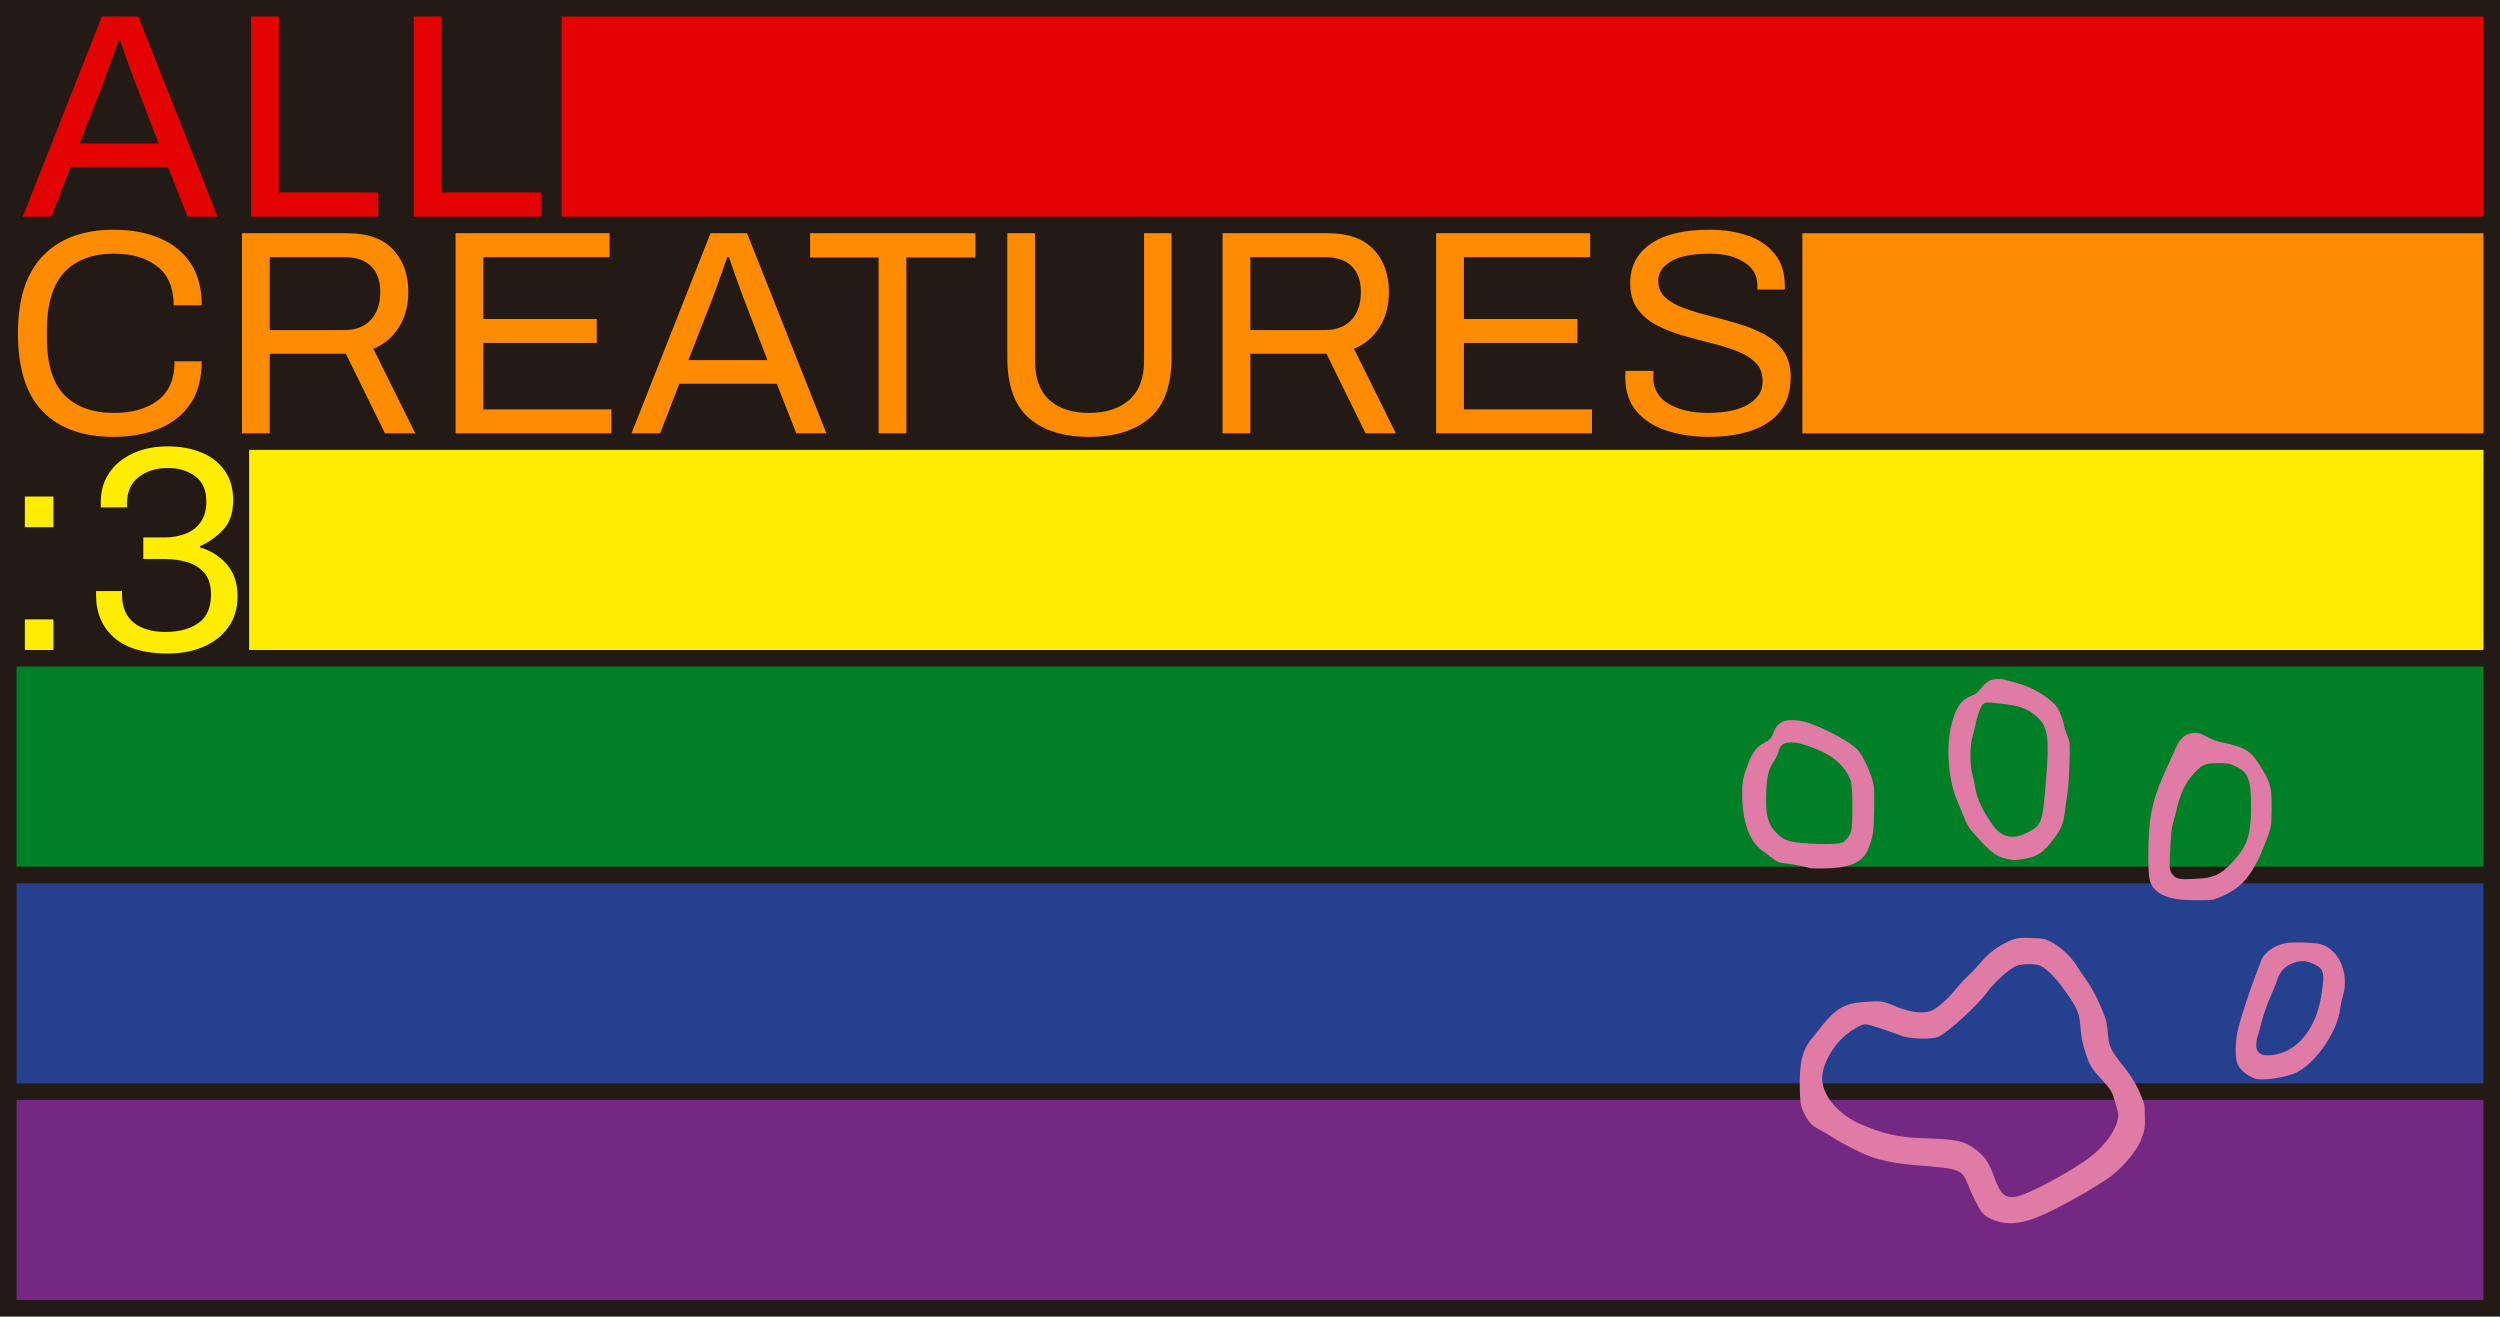
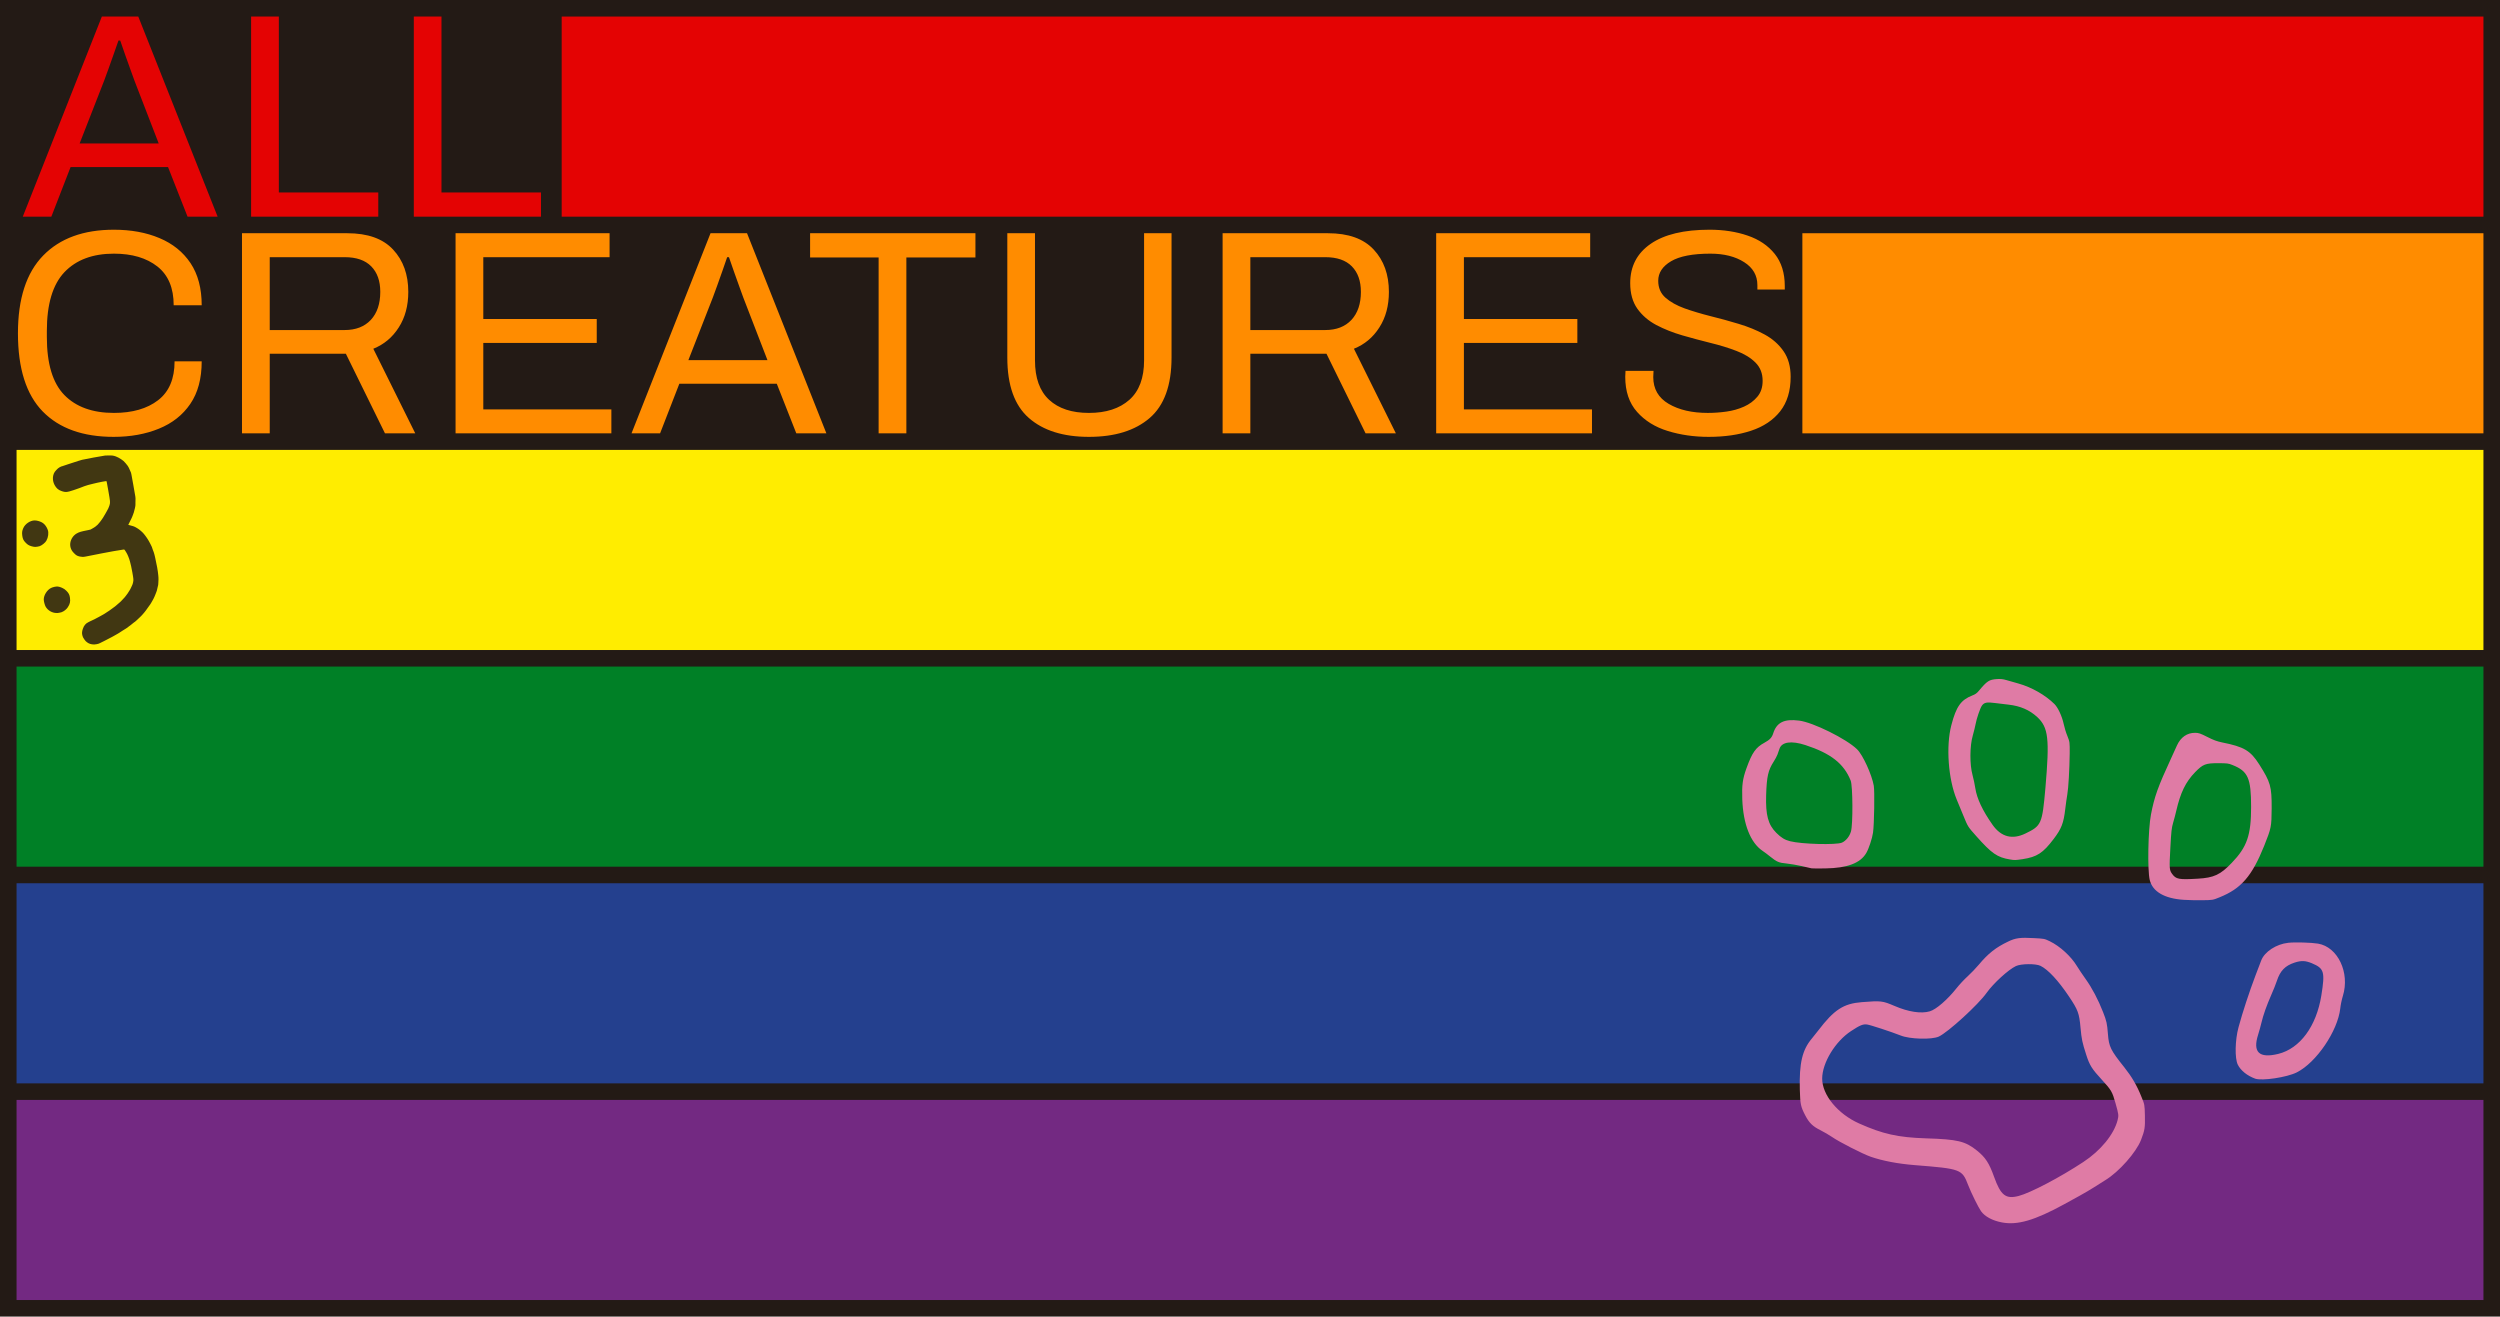
<svg xmlns="http://www.w3.org/2000/svg" viewBox="0 0 3623 1908" width="3623" height="1908">
  <style>.dark{fill:#231a15} .red{fill:#e40303} .orange{fill:#ff8c00} .yellow{fill:#ffed00} .green{fill:#008026} .blue{fill:#24408e} .pink{fill:#732982}</style>
  <rect class="dark" width="3623" height="1908" />
  <g transform="translate(24 24)">
    <rect class="red" x="790" y="0" width="2785" height="290" />
    <path class="red" transform="translate(0 290)" d="M9 0 123.6 -290H176.4L291.4 0H247.8L219.5 -71.9H78.3L50.4 0ZM91.4 -106.1H206L170.9 -197Q169.2 -202.1 165.4 -212.2Q161.6 -222.4 157.6 -234Q153.6 -245.6 150.2 -255.3H147.7Q144.7 -246.9 140.9 -235.9Q137.1 -224.9 133.3 -214.5Q129.5 -204.2 126.9 -197ZM339.9 0V-290H380.1V-35.1H524.2V0ZM575.7 0V-290H615.8V-35.1H760V0Z" />
    <rect class="orange" x="2588" y="314" width="987" height="290" />
    <path class="orange" transform="translate(0 604)" d="M140.7 5.1Q73.9 5.1 37.9 -31.7Q2 -68.5 2 -145Q2 -220.2 38.6 -257.7Q75.1 -295.1 141.1 -295.1Q178.3 -295.1 207 -283Q235.8 -271 252.1 -246.7Q268.3 -222.4 268.3 -185.6H227.7Q227.7 -223.2 204.1 -241.8Q180.4 -260.4 141.1 -260.4Q95 -260.4 69.4 -233.6Q43.9 -206.7 43.9 -148.4V-139.5Q43.9 -81.6 69.2 -55.6Q94.6 -29.6 141.1 -29.6Q181.2 -29.6 205.1 -48Q229 -66.4 229 -104.4H268.3Q268.3 -66.8 251.8 -42.7Q235.4 -18.6 206.4 -6.8Q177.4 5.1 140.7 5.1ZM326.7 0V-290H479.3Q523.7 -290 545.7 -266.3Q567.7 -242.7 567.7 -205Q567.7 -175 553.9 -153.5Q540.2 -131.9 517 -122.6L577.8 0H533.9L477.2 -115.4H366.9V0ZM366.9 -149.7H475.5Q499.6 -149.7 513.4 -164.4Q527.1 -179.2 527.1 -205Q527.1 -228.7 514 -242Q500.9 -255.3 475.5 -255.3H366.9ZM636.2 0V-290H859.4V-255.3H676.4V-165.7H840.8V-131H676.4V-34.7H862V0ZM891.2 0 1005.7 -290H1058.6L1173.6 0H1130L1101.7 -71.9H960.5L932.6 0ZM973.6 -106.1H1088.2L1053.1 -197Q1051.4 -202.1 1047.6 -212.2Q1043.8 -222.4 1039.8 -234Q1035.8 -245.6 1032.4 -255.3H1029.8Q1026.9 -246.9 1023.1 -235.9Q1019.3 -224.9 1015.5 -214.5Q1011.7 -204.2 1009.1 -197ZM1249.3 0V-254.9H1150V-290H1389.6V-254.9H1289.5V0ZM1554.1 5.1Q1498.3 5.1 1467.1 -22.2Q1435.8 -49.5 1435.8 -109.9V-290H1475.9V-105.7Q1475.9 -67.6 1496.4 -48.6Q1516.9 -29.6 1554.1 -29.6Q1591.3 -29.6 1612.7 -48.6Q1634 -67.6 1634 -105.7V-290H1673.8V-109.9Q1673.8 -49.5 1642.1 -22.2Q1610.4 5.1 1554.1 5.1ZM1747.8 0V-290H1900.4Q1944.8 -290 1966.8 -266.3Q1988.8 -242.7 1988.8 -205Q1988.8 -175 1975 -153.5Q1961.3 -131.9 1938.1 -122.6L1998.9 0H1955L1898.3 -115.4H1788V0ZM1788 -149.7H1896.6Q1920.7 -149.7 1934.5 -164.4Q1948.2 -179.2 1948.2 -205Q1948.2 -228.7 1935.1 -242Q1922 -255.3 1896.6 -255.3H1788ZM2057.3 0V-290H2280.5V-255.3H2097.5V-165.7H2261.9V-131H2097.5V-34.7H2283.1V0ZM2452.2 5.1Q2420.5 5.1 2393 -3.4Q2365.5 -11.8 2348.4 -31.1Q2331.3 -50.3 2331.3 -82Q2331.3 -84.1 2331.5 -86.2Q2331.7 -88.4 2331.7 -90.5H2372.3Q2372.3 -88.8 2372.1 -86.2Q2371.9 -83.7 2371.9 -81.6Q2371.9 -55.8 2394.3 -42.7Q2416.7 -29.6 2450.9 -29.6Q2464 -29.6 2477.8 -31.5Q2491.5 -33.4 2503.4 -38.7Q2515.2 -44 2522.8 -53.1Q2530.4 -62.1 2530.4 -76.1Q2530.4 -92.2 2520.1 -102.5Q2509.7 -112.9 2492.6 -119.4Q2475.5 -126 2455 -131Q2434.5 -136.1 2414 -142Q2393.4 -148 2376.3 -157Q2359.2 -166.1 2348.8 -180.7Q2338.5 -195.3 2338.5 -217.7Q2338.5 -254.1 2368.1 -274.6Q2397.7 -295.1 2453.5 -295.1Q2483.9 -295.1 2508.6 -286.6Q2533.4 -278.2 2548 -260Q2562.5 -241.8 2562.5 -213.5V-208.4H2522.8V-214.8Q2522.8 -235.9 2503.6 -248.1Q2484.3 -260.4 2454.7 -260.4Q2416.3 -260.4 2397.7 -249.4Q2379.1 -238.4 2379.1 -221.1Q2379.1 -205.9 2389.6 -196.6Q2400.2 -187.3 2417.3 -181.1Q2434.5 -175 2454.7 -169.9Q2475 -164.9 2495.5 -158.7Q2516 -152.6 2533.2 -143.3Q2550.3 -134 2560.6 -119.2Q2571 -104.4 2571 -82Q2571 -51.2 2555.8 -31.9Q2540.6 -12.7 2513.7 -3.8Q2486.9 5.1 2452.2 5.1Z" />
-     <rect class="yellow" x="337" y="628" width="3238" height="290" />
-     <path class="yellow" transform="translate(0 918)" d="M12 -178V-222.4H53.4V-178ZM12 0V-44.4H53.4V0ZM219.2 5.1Q168 5.1 141.6 -17.8Q115.2 -40.6 115.2 -79.9V-85.4H152.8V-79.9Q152.8 -53.7 169.5 -39.9Q186.2 -26.2 215.8 -26.2Q245.4 -26.2 263.6 -39.1Q281.8 -52 281.8 -80.3Q281.8 -100.6 272 -111.8Q262.3 -123 246.9 -127.5Q231.4 -131.9 214.1 -131.9H183.7V-163.2H215.4Q231 -163.2 244.8 -168.5Q258.5 -173.7 266.7 -185.2Q275 -196.6 275 -215.2Q275 -240.1 258.7 -252Q242.4 -263.8 219.6 -263.8Q194.2 -263.8 177.1 -250.7Q160 -237.6 160 -212.2V-206.7H122V-214.3Q122 -238.4 134.2 -256.6Q146.5 -274.8 168.5 -284.9Q190.4 -295.1 218.8 -295.1Q246.7 -295.1 268 -286.2Q289.4 -277.3 301.6 -260Q313.9 -242.7 313.9 -217.3Q313.9 -189.4 299.1 -174Q284.3 -158.5 265.7 -150.5V-148.8Q288.9 -142 304.6 -124.3Q320.2 -106.5 320.2 -77.8Q320.2 -52 307.1 -33.4Q294 -14.8 271.2 -4.9Q248.4 5.1 219.2 5.1Z" />
+     <rect class="yellow" y="628" width="3575" height="290" />
+     <g opacity="0.86">
+       <path class="dark" transform="matrix(0.5228 -0.09218 0.09218 0.5228 -209.5776 652.0658)" d="M513.38 583.89C504.90 582.25 499.76 579.62 494.80 574.38C492.27 571.71 491.41 570.39 488.99 565.45C486.48 560.32 485.76 557.72 485.58 553.12C485.34 547.35 486.42 543.20 489.83 536.75C494.31 528.28 500.16 523.25 508.04 521.13C509.32 520.78 511.73 520.05 513.38 519.50C515.02 518.96 518.34 518.07 520.75 517.52C523.16 516.98 525.84 516.24 526.72 515.87C527.60 515.51 529.79 514.79 531.60 514.26C533.40 513.73 535.83 512.96 537.00 512.54C538.17 512.13 541.54 511.00 544.50 510.03C547.46 509.07 550.51 508.00 551.27 507.66C552.04 507.32 553.72 506.71 555.02 506.29C557.18 505.60 559.37 504.66 566.75 501.26C568.19 500.60 569.64 499.97 569.96 499.88C570.54 499.70 578.20 495.95 582.77 493.60C584.08 492.93 585.94 492.02 586.90 491.58C587.86 491.14 589.66 490.11 590.91 489.29C592.15 488.46 594.34 487.15 595.77 486.36C600.30 483.89 602.35 482.68 603.38 481.86C603.92 481.42 605.22 480.52 606.25 479.87C608.65 478.35 616.43 472.51 617.25 471.62C617.59 471.24 618.94 470.06 620.25 468.99C623.82 466.07 629.76 460.08 633.18 455.96C634.85 453.95 636.34 452.22 636.49 452.13C636.99 451.82 639.66 448.12 640.59 446.44C641.10 445.51 642.18 443.92 643.00 442.90C644.61 440.87 645.68 438.89 647.11 435.30C649.68 428.85 649.86 427.10 649.87 409.25C649.87 400.49 649.76 394.24 649.54 391.12C649.35 388.51 649.11 384.63 649.01 382.50C648.90 380.37 648.68 377.61 648.52 376.38C648.36 375.14 648.05 372.61 647.84 370.75C647.62 368.89 647.07 365.91 646.61 364.12C646.14 362.34 645.66 360.20 645.53 359.38C645.40 358.55 644.88 356.75 644.38 355.38C643.87 354.00 643.14 351.98 642.76 350.88C642.37 349.77 641.45 347.50 640.71 345.83C639.38 342.78 639.38 342.78 637.62 342.47C635.11 342.03 584.99 342.01 577.38 342.44C571.45 342.78 542.02 343.38 532.00 343.37C525.88 343.36 525.88 343.36 522.09 342.44C513.03 340.23 507.30 336.60 503.54 330.68C503.04 329.89 502.10 328.51 501.46 327.62C495.52 319.35 493.89 308.63 497.14 299.23C500.72 288.89 508.92 280.50 518.85 277.02C526.26 274.42 530.97 273.88 549.50 273.52C558.46 273.34 557.60 273.48 562.75 271.37C564.19 270.78 566.11 270.07 567.00 269.80C567.89 269.52 569.14 269.01 569.76 268.65C570.39 268.30 571.72 267.67 572.72 267.26C576.26 265.80 581.80 261.87 586.12 257.75C587.50 256.44 589.08 255.01 589.63 254.58C592.17 252.60 601.07 242.90 605.00 237.83C606.68 235.66 608.65 233.26 609.37 232.50C613.24 228.44 618.55 220.81 620.37 216.72C623.98 208.60 623.96 208.78 624.01 176.81C624.05 151.35 624.02 150.60 623.03 150.20C622.28 149.90 601.21 150.16 597.25 150.51C595.94 150.62 592.29 150.84 589.12 150.99C585.96 151.14 583.21 151.32 583.00 151.40C582.79 151.48 580.43 151.64 577.75 151.75C575.07 151.87 572.34 152.09 571.68 152.24C569.82 152.66 564.11 153.46 561.75 153.63C560.58 153.72 558.50 154.11 557.12 154.51C554.28 155.32 553.30 155.52 548.25 156.26C546.26 156.55 543.22 157.05 541.50 157.38C539.78 157.70 537.08 158.15 535.50 158.36C533.92 158.58 531.67 158.93 530.50 159.13C522.12 160.61 514.26 161.13 509.95 160.51C507.32 160.14 503.88 159.00 501.62 157.76C500.66 157.24 498.81 156.22 497.50 155.51C489.89 151.34 485.37 145.67 482.27 136.38C477.34 121.59 481.89 105.19 493.02 97.62C493.63 97.21 494.99 96.20 496.05 95.37C500.41 91.95 507.78 89.25 512.72 89.25C514.43 89.25 524.95 87.67 528.62 86.86C530.16 86.52 536.73 85.59 542.75 84.87C545.78 84.51 548.68 84.09 556.62 82.89C558.00 82.69 560.59 82.40 562.38 82.25C564.16 82.10 566.64 81.80 567.88 81.58C570.63 81.10 627.90 80.63 632.50 81.05C635.40 81.31 643.53 82.66 648.00 83.62C653.72 84.85 658.72 87.07 663.10 90.34C664.41 91.32 666.30 92.63 667.30 93.25C669.37 94.53 677.21 102.05 678.95 104.42C681.98 108.54 685.18 113.93 688.01 119.65C689.41 122.49 690.54 126.49 693.18 137.88C693.88 140.88 693.88 140.88 693.94 174.36C694.01 209.82 694.06 207.90 692.91 213.75C692.70 214.78 692.37 216.53 692.15 217.62C691.94 218.72 691.60 220.42 691.39 221.40C691.18 222.38 690.83 224.40 690.60 225.90C690.10 229.29 689.40 231.57 687.32 236.50C683.71 245.09 680.79 250.84 677.37 256.07C676.55 257.34 675.41 259.16 674.83 260.12C674.26 261.09 673.13 262.67 672.31 263.64C671.50 264.61 670.53 265.90 670.17 266.51C669.82 267.13 668.59 268.81 667.45 270.25C666.31 271.69 665.05 273.38 664.65 274.00C664.25 274.62 663.38 275.83 662.71 276.68C662.05 277.54 661.50 278.33 661.51 278.43C661.51 278.54 662.94 279.17 664.69 279.85C670.87 282.22 677.53 285.97 680.65 288.82C681.60 289.68 683.12 290.98 684.04 291.70C688.74 295.39 697.29 306.02 699.92 311.44C700.67 312.99 701.73 315.01 702.26 315.92C702.79 316.84 703.70 318.72 704.28 320.10C704.85 321.49 706.03 324.15 706.91 326.02C707.78 327.89 708.76 330.43 709.09 331.67C709.42 332.91 710.20 335.26 710.81 336.90C711.43 338.53 712.13 340.72 712.37 341.75C712.61 342.78 713.06 344.36 713.37 345.25C714.19 347.60 714.69 349.99 715.00 353.12C715.15 354.64 715.44 356.44 715.63 357.12C715.83 357.81 716.11 359.22 716.26 360.25C716.41 361.28 716.76 363.19 717.04 364.50C717.32 365.82 717.64 368.65 717.75 370.88C717.87 373.07 718.09 377.07 718.24 379.75C719.19 397.09 719.20 417.34 718.27 427.33C718.12 428.87 717.89 431.53 717.75 433.25C717.48 436.50 716.34 442.60 715.48 445.37C715.21 446.25 714.77 448.21 714.49 449.72C713.89 453.08 713.14 455.23 711.20 459.09C710.38 460.73 709.39 463.07 708.98 464.30C708.16 466.82 706.13 470.92 704.91 472.55C704.46 473.14 703.56 474.63 702.91 475.85C702.27 477.08 701.20 478.82 700.54 479.73C699.88 480.63 698.84 482.25 698.24 483.33C697.64 484.41 696.18 486.48 695.01 487.94C693.83 489.39 692.55 491.05 692.16 491.61C691.23 492.92 689.23 495.35 686.94 497.92C685.94 499.04 684.09 501.12 682.83 502.54C680.35 505.34 669.74 515.69 667.50 517.49C666.74 518.10 665.06 519.62 663.75 520.87C662.44 522.12 660.08 524.07 658.50 525.22C656.92 526.36 654.84 527.97 653.88 528.79C652.91 529.62 651.29 530.76 650.27 531.32C649.26 531.88 647.29 533.19 645.90 534.23C644.51 535.27 642.64 536.51 641.75 536.98C640.85 537.46 639.18 538.52 638.03 539.34C635.79 540.93 632.17 542.90 630.12 543.65C629.44 543.90 628.14 544.60 627.25 545.20C626.36 545.80 624.34 546.92 622.76 547.69C621.19 548.45 619.50 549.35 619.01 549.69C617.78 550.54 610.62 554.11 608.35 555.01C607.32 555.42 605.93 556.03 605.27 556.37C604.60 556.70 602.77 557.42 601.20 557.96C599.62 558.51 597.55 559.34 596.60 559.82C595.65 560.30 593.90 561.03 592.72 561.45C591.53 561.87 589.52 562.74 588.24 563.38C586.97 564.02 584.57 564.99 582.90 565.54C581.24 566.08 578.64 567.02 577.12 567.63C572.07 569.66 568.17 571.02 565.01 571.87C563.28 572.33 558.67 573.79 554.75 575.10C550.83 576.42 546.73 577.70 545.62 577.97C544.52 578.23 542.50 578.85 541.13 579.36C538.43 580.36 535.77 581.14 529.00 582.92C524.65 584.06 524.60 584.07 519.88 584.15C516.59 584.21 514.59 584.13 513.38 583.89ZM430.25 481.86C430.04 481.82 428.69 481.60 427.25 481.37C415.28 479.50 404.22 470.18 400.41 458.74C398.86 454.08 398.05 443.65 398.87 438.94C400.90 427.31 412.42 414.71 424.03 411.40C429.46 409.85 438.17 409.54 442.60 410.72C444.79 411.31 449.13 413.29 450.95 414.54C451.60 414.98 453.31 416.13 454.75 417.10C458.08 419.33 460.78 422.04 463.60 426.00C468.95 433.49 470.49 438.35 470.14 446.74C469.69 457.61 467.17 463.58 459.75 471.34C454.80 476.50 447.43 480.44 440.52 481.60C438.44 481.95 431.50 482.13 430.25 481.86ZM401.15 293.60C398.27 293.08 395.07 291.94 391.38 290.13C384.60 286.81 381.31 283.94 377.17 277.79C372.24 270.45 371.04 266.29 371.34 257.69C371.66 248.83 373.04 244.33 377.56 237.48C384.52 226.93 400.00 220.01 411.99 222.11C418.90 223.31 428.45 228.33 433.02 233.15C437.84 238.24 441.20 245.34 442.63 253.47C444.19 262.28 440.54 273.95 433.63 282.32C429.84 286.91 419.80 292.50 413.32 293.63C410.60 294.10 403.85 294.09 401.15 293.60Z" />
+     </g>
    <rect class="green" y="942" width="3575" height="290" />
    <rect class="blue" y="1256" width="3575" height="290" />
    <rect class="pink" y="1570" width="3575" height="290" />
  </g>
  <path id="pawprint" fill="#df7ba5" fill-rule="evenodd" d="M2901.0 1771.5C2887.4 1768.9 2876.5 1763.0 2871.0 1755.4C2867.1 1749.9 2856.5 1728.5 2852.2 1717.3C2843.4 1694.4 2841.8 1693.8 2774.9 1688.5C2750.2 1686.5 2728.7 1682.4 2711.2 1676.4C2699.6 1672.4 2665.1 1654.8 2655.0 1647.7C2651.1 1645.0 2643.5 1640.6 2638.2 1637.9C2626.8 1632.2 2621.8 1627.3 2616.0 1616.1C2609.6 1603.7 2608.9 1600.2 2608.3 1579.2C2607.3 1540.9 2611.8 1521.6 2625.6 1505.2C2628.4 1501.9 2632.6 1496.6 2635.0 1493.4C2658.0 1463.2 2671.6 1454.4 2698.2 1452.3C2726.1 1450.1 2728.1 1450.4 2745.3 1457.7C2765.7 1466.5 2784.1 1469.3 2796.7 1465.6C2806.0 1462.8 2822.2 1448.8 2835.5 1432.0C2839.6 1426.8 2846.9 1419.0 2851.6 1414.8C2856.2 1410.6 2863.5 1403.0 2867.7 1398.0C2881.2 1381.8 2892.5 1372.9 2910.2 1364.5C2920.9 1359.3 2927.7 1358.4 2947.1 1359.5C2962.6 1360.3 2962.7 1360.3 2970.6 1364.1C2985.3 1371.2 3001.4 1386.0 3009.8 1399.9C3012.2 1403.9 3018.0 1412.5 3022.7 1419.1C3031.8 1431.8 3040.8 1448.9 3047.7 1466.6C3052.9 1479.9 3053.6 1483.0 3054.8 1498.4C3056.2 1516.9 3058.6 1521.8 3078.5 1546.7C3089.4 1560.4 3096.8 1573.0 3103.3 1589.3C3108.0 1600.8 3108.0 1600.8 3108.4 1616.6C3108.8 1634.1 3108.2 1637.9 3102.8 1651.9C3095.8 1670.0 3070.9 1698.2 3051.0 1710.3C3047.1 1712.8 3039.7 1717.4 3034.7 1720.6C3029.7 1723.8 3020.2 1729.4 3013.6 1733.0C3007.0 1736.6 2997.1 1742.1 2991.6 1745.1C2948.6 1768.6 2923.6 1775.9 2901.0 1771.5ZM2925.4 1733.2C2942.4 1728.8 2985.5 1706.2 3019.1 1684.0C3044.3 1667.5 3063.5 1644.0 3068.8 1623.4C3070.6 1616.4 3070.4 1615.0 3065.7 1598.4C3061.1 1582.1 3059.6 1579.6 3046.3 1565.1C3031.3 1548.8 3028.3 1543.9 3023.4 1528.7C3017.5 1510.4 3016.7 1506.4 3015.1 1489.5C3013.2 1468.3 3011.5 1463.7 2998.3 1444.0C2982.7 1420.8 2968.1 1405.1 2957.1 1399.7C2950.2 1396.3 2929.1 1396.5 2921.5 1400.0C2910.5 1405.2 2888.9 1425.0 2879.1 1438.7C2867.1 1455.8 2823.1 1496.0 2809.7 1502.2C2799.5 1506.9 2767.5 1506.0 2754.3 1500.6C2741.7 1495.6 2710.5 1485.3 2705.8 1484.7C2699.9 1483.9 2695.5 1485.7 2682.6 1494.2C2659.7 1509.1 2640.8 1540.2 2640.7 1563.0C2640.6 1586.7 2663.2 1614.3 2694.2 1628.1C2728.3 1643.4 2750.7 1648.4 2791.2 1649.7C2837.1 1651.1 2848.0 1653.8 2865.0 1667.4C2877.2 1677.2 2882.7 1685.5 2889.8 1705.4C2899.4 1732.3 2906.7 1738.1 2925.4 1733.2ZM3268.2 1563.2C3256.7 1559.0 3247.2 1551.4 3243.0 1542.9C3238.5 1533.7 3239.0 1507.2 3244.1 1488.6C3249.8 1467.4 3259.8 1437.0 3268.6 1413.8C3271.9 1405.4 3275.6 1395.5 3277.0 1391.8C3281.8 1379.3 3298.7 1368.2 3316.1 1366.3C3325.5 1365.2 3349.9 1365.9 3359.3 1367.5C3388.0 1372.3 3405.7 1409.6 3395.3 1443.3C3393.7 1448.4 3392.0 1456.5 3391.5 1461.5C3387.8 1494.2 3356.8 1539.9 3328.5 1554.1C3314.3 1561.3 3278.0 1566.7 3268.2 1563.2ZM3301.7 1527.3C3333.2 1519.5 3356.9 1487.3 3364.1 1442.6C3369.6 1408.2 3368.2 1403.5 3350.5 1396.0C3341.1 1392.1 3335.2 1391.8 3325.3 1395.0C3311.6 1399.5 3304.5 1406.8 3299.7 1421.3C3298.3 1425.6 3294.6 1435.0 3291.4 1442.1C3284.8 1457.2 3279.9 1470.9 3277.2 1482.4C3276.2 1486.9 3274.0 1494.5 3272.5 1499.4C3264.3 1524.9 3273.9 1534.1 3301.7 1527.3ZM3164.3 1304.0C3136.6 1302.1 3119.5 1292.1 3115.4 1275.3C3111.9 1260.7 3113.0 1202.1 3117.2 1180.3C3122.2 1154.4 3127.3 1140.2 3146.2 1099.3C3149.6 1091.9 3153.5 1083.4 3154.8 1080.4C3160.2 1068.4 3169.6 1061.9 3181.2 1062.0C3186.5 1062.1 3188.4 1062.7 3198.9 1068.0C3208.2 1072.7 3212.7 1074.3 3220.2 1075.9C3252.2 1082.3 3261.3 1087.7 3274.1 1107.8C3290.5 1133.7 3292.2 1139.6 3292.1 1171.2C3291.9 1198.4 3291.6 1199.8 3281.2 1225.9C3263.6 1269.7 3248.0 1287.7 3216.8 1300.3C3206.8 1304.4 3206.8 1304.4 3191.5 1304.6C3183.0 1304.7 3170.8 1304.5 3164.3 1304.0ZM3184.8 1273.4C3208.3 1272.1 3217.8 1267.7 3234.2 1250.5C3256.5 1227.4 3262.3 1210.4 3262.3 1169.3C3262.3 1127.7 3257.8 1117.6 3235.4 1108.7C3229.3 1106.2 3227.9 1106.1 3214.5 1106.0C3196.2 1106.0 3192.5 1107.5 3181.3 1118.9C3167.3 1133.4 3160.0 1148.4 3153.7 1175.6C3152.7 1180.1 3150.7 1187.6 3149.3 1192.3C3147.1 1199.9 3146.6 1204.3 3145.3 1228.4C3143.6 1258.7 3143.8 1260.8 3147.8 1266.4C3153.5 1274.2 3157.4 1275.0 3184.8 1273.4ZM2625.3 1258.4C2624.0 1258.1 2617.5 1256.6 2610.9 1255.1C2604.3 1253.6 2594.6 1252.0 2589.2 1251.4C2578.1 1250.4 2575.0 1249.1 2565.8 1241.7C2562.4 1238.9 2557.2 1235.0 2554.2 1233.0C2536.7 1221.1 2526.2 1194.2 2524.9 1158.3C2524.2 1137.7 2525.4 1128.8 2531.0 1113.3C2539.2 1090.6 2544.4 1083.2 2557.1 1076.3C2564.7 1072.2 2567.8 1068.9 2569.7 1062.9C2574.7 1046.9 2585.6 1041.5 2607.3 1044.3C2627.4 1046.8 2675.7 1070.7 2691.2 1085.8C2699.5 1093.7 2712.7 1122.6 2715.5 1138.7C2716.9 1146.7 2716.1 1194.7 2714.4 1206.6C2713.2 1215.0 2708.3 1229.9 2704.6 1236.2C2696.0 1250.9 2677.1 1258.0 2645.4 1258.5C2635.7 1258.7 2626.6 1258.6 2625.3 1258.4ZM2912.7 1245.5C2894.2 1242.4 2886.4 1236.9 2863.8 1211.5C2851.6 1197.7 2852.1 1198.6 2845.0 1181.3C2841.6 1173.1 2837.4 1163.0 2835.7 1158.8C2823.4 1129.2 2819.9 1081.4 2827.9 1050.9C2834.9 1023.9 2841.8 1014.3 2858.2 1007.9C2862.5 1006.3 2865.0 1004.5 2867.6 1001.3C2879.7 986.8 2882.6 984.9 2894.1 984.1C2899.2 983.8 2902.7 984.1 2907.7 985.6C2911.4 986.6 2919.1 988.8 2924.9 990.5C2944.5 996.0 2964.2 1007.3 2977.4 1020.4C2982.5 1025.5 2988.3 1038.0 2990.7 1049.2C2991.7 1054.1 2994.1 1062.0 2996.1 1066.7C2999.5 1075.4 2999.5 1075.4 2999.4 1091.7C2999.1 1115.2 2997.6 1142.2 2995.9 1151.6C2995.1 1156.1 2993.8 1165.3 2993.0 1172.2C2990.6 1193.0 2987.5 1200.9 2976.2 1215.8C2960.7 1236.3 2952.0 1241.9 2931.1 1245.1C2920.8 1246.6 2919.5 1246.7 2912.7 1245.5ZM2669.2 1221.2C2675.0 1218.7 2680.3 1212.3 2682.4 1205.0C2685.4 1194.9 2685.1 1138.9 2682.0 1131.2C2672.1 1106.5 2653.1 1091.7 2616.2 1079.7C2596.2 1073.2 2582.3 1075.1 2578.9 1084.9C2578.0 1087.3 2576.7 1091.2 2575.9 1093.5C2575.0 1095.8 2572.6 1100.5 2570.4 1103.8C2562.4 1116.2 2560.3 1125.5 2559.5 1152.2C2558.6 1181.1 2562.3 1195.1 2574.3 1207.0C2581.2 1213.9 2586.5 1217.2 2594.2 1219.1C2610.8 1223.4 2660.7 1224.7 2669.2 1221.2ZM2935.3 1207.9C2958.5 1196.7 2959.6 1194.1 2964.2 1142.0C2970.4 1070.4 2968.6 1054.2 2952.3 1039.1C2941.2 1028.9 2927.8 1023.1 2911.0 1021.2C2905.5 1020.6 2896.5 1019.5 2891.0 1018.8C2879.1 1017.2 2875.3 1018.0 2872.0 1022.9C2869.5 1026.7 2864.4 1041.6 2863.0 1049.5C2862.5 1052.6 2860.6 1060.0 2859.0 1065.8C2854.5 1080.9 2854.4 1108.2 2858.6 1123.2C2860.0 1128.5 2861.9 1137.0 2862.6 1142.2C2864.9 1157.2 2873.0 1174.5 2887.6 1195.3C2900.0 1212.9 2916.1 1217.2 2935.3 1207.9Z" />
</svg>
